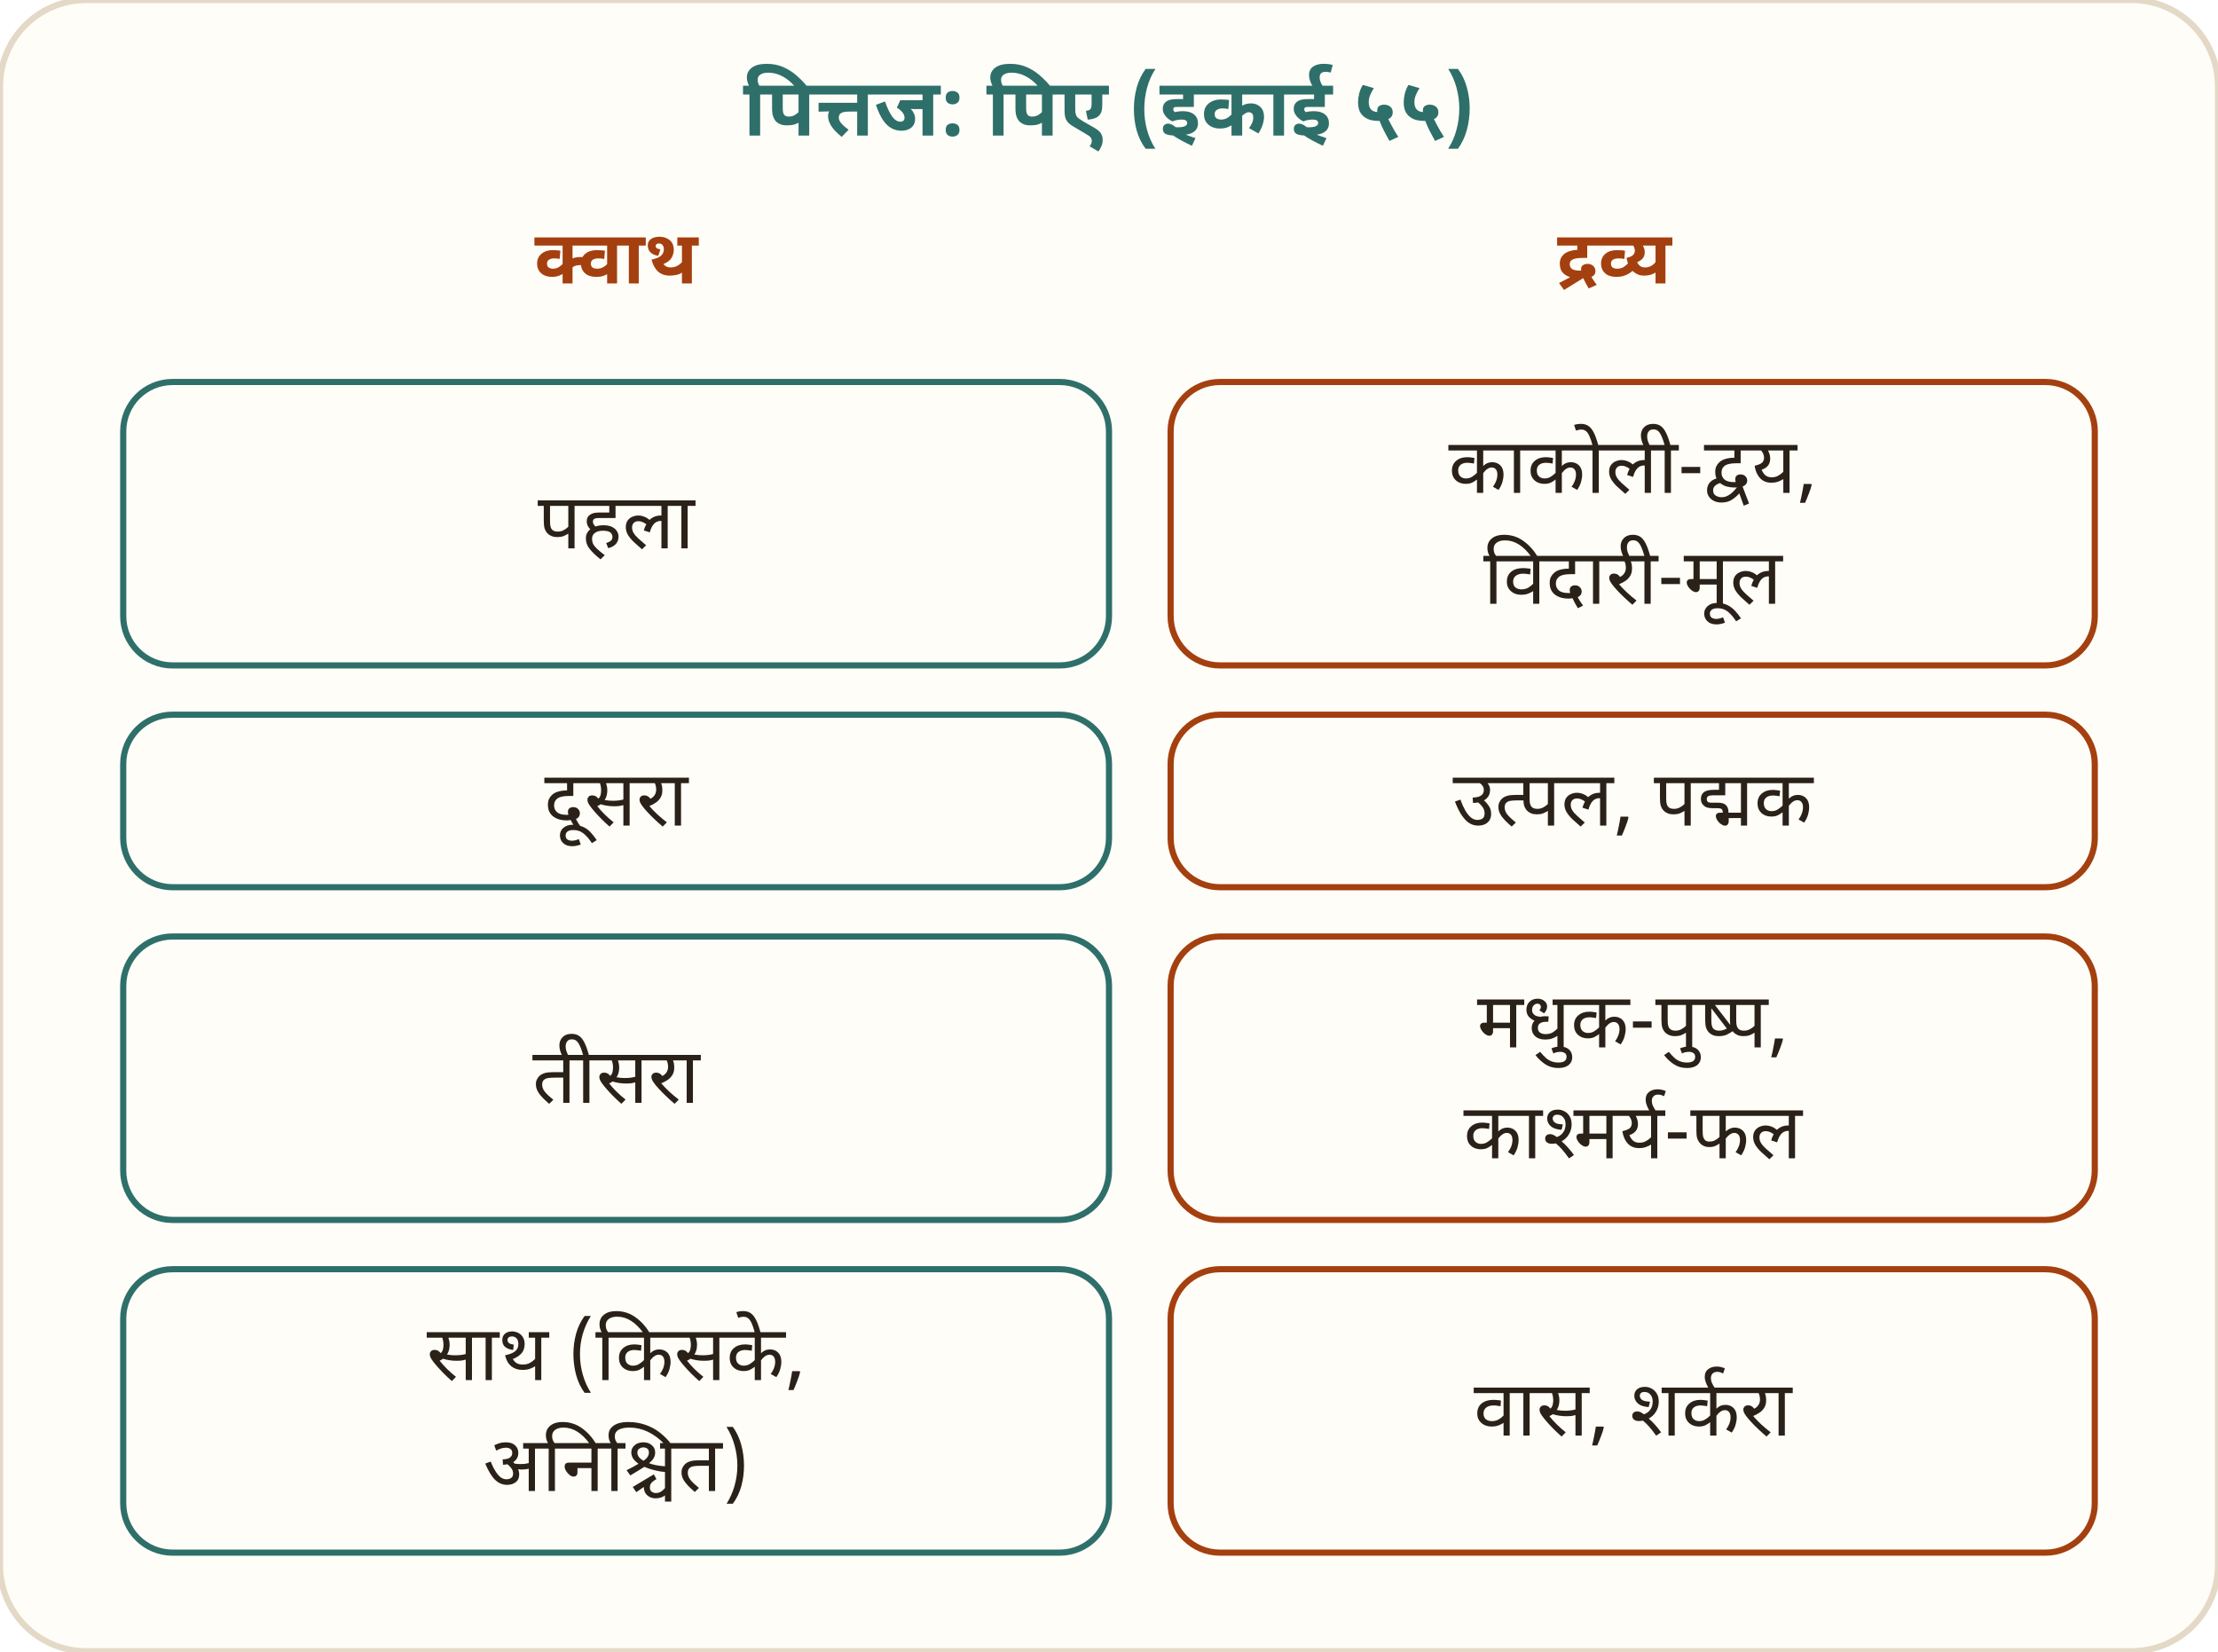
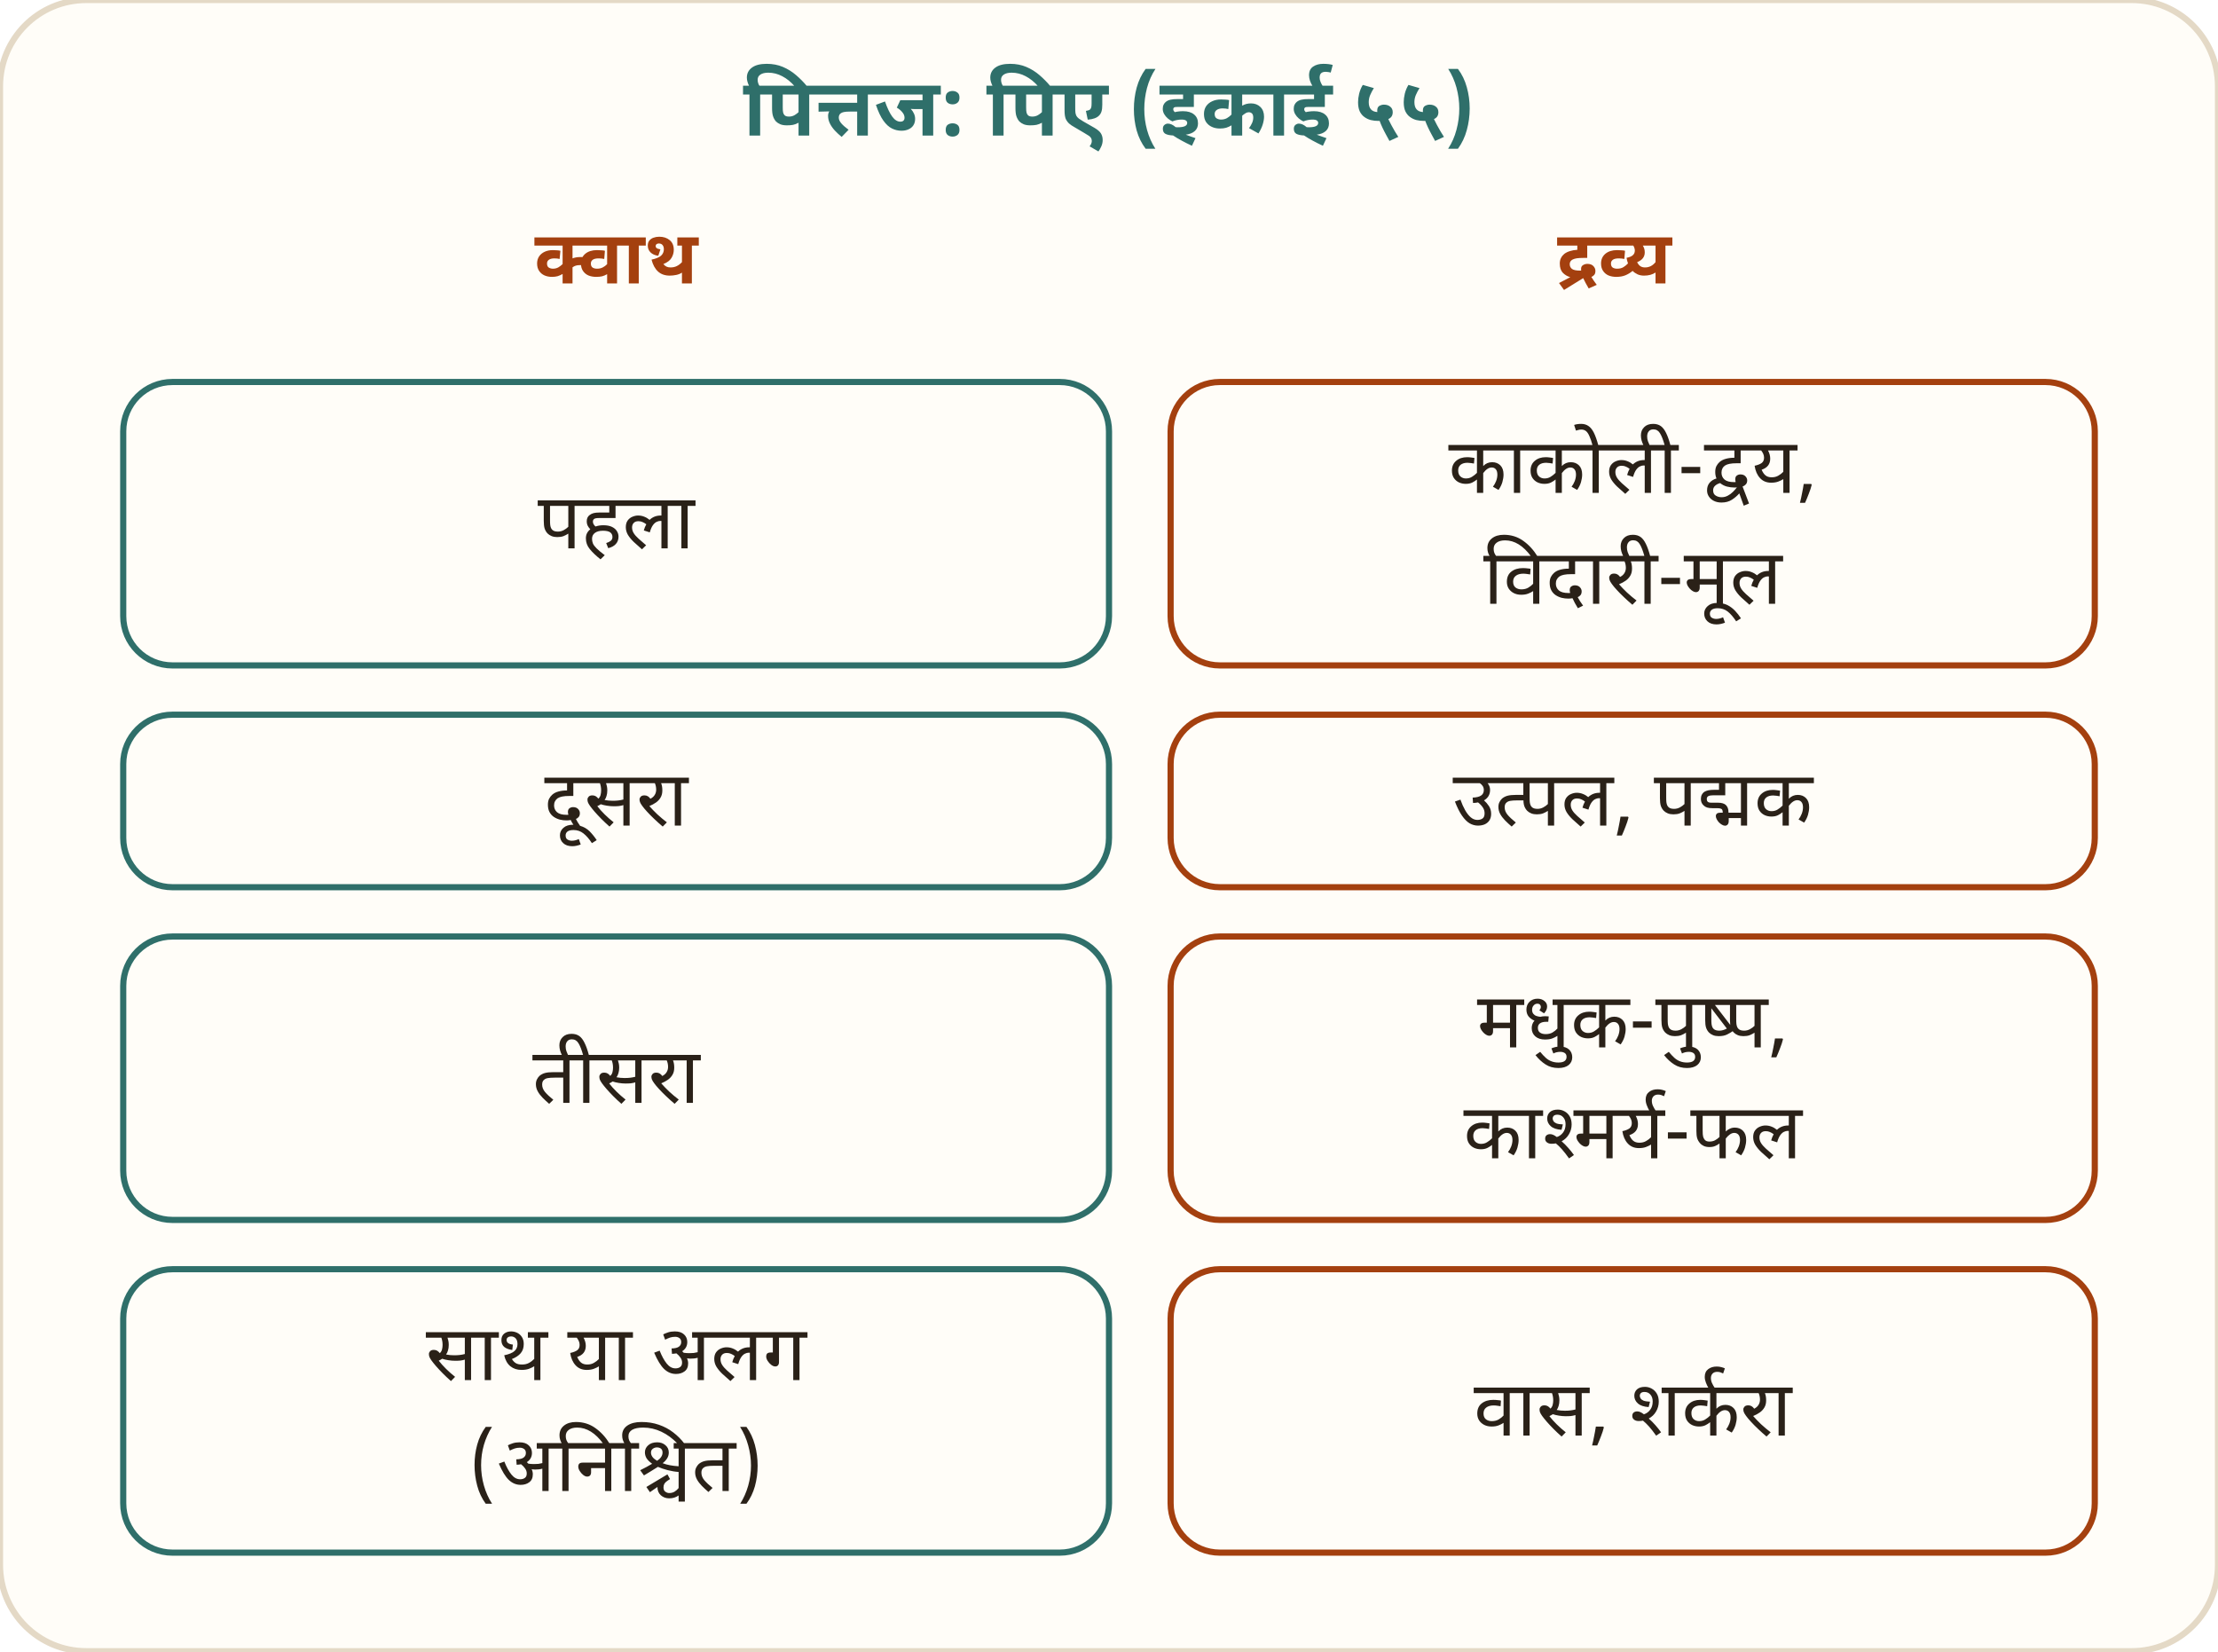
<svg xmlns="http://www.w3.org/2000/svg" viewBox="0 0 360 268" role="img">
  <rect width="360" height="268" rx="14" fill="#fffdf8" stroke="#e4d9c6" />
  <text x="180" y="22" font-family="'Noto Sans Devanagari','Mukta','Nirmala UI','Mangal',sans-serif" font-size="13" font-weight="700" fill="#2f6f6a" text-anchor="middle">पित्तज: पिए (इकाई ५५)</text>
  <text x="100" y="46" font-family="'Noto Sans Devanagari','Mukta','Nirmala UI','Mangal',sans-serif" font-size="12" font-weight="700" fill="#a4400f" text-anchor="middle">क्वाथ</text>
  <text x="262" y="46" font-family="'Noto Sans Devanagari','Mukta','Nirmala UI','Mangal',sans-serif" font-size="12" font-weight="700" fill="#a4400f" text-anchor="middle">द्रव्य</text>
  <rect x="20" y="62" width="160" height="46" rx="8" fill="#fffdf8" stroke="#2f6f6a" />
  <text x="100.0" y="89.0" font-family="'Noto Sans Devanagari','Mukta','Nirmala UI','Mangal',sans-serif" font-size="12.5" font-weight="500" fill="#2a2118" text-anchor="middle">पहला</text>
  <rect x="190" y="62" width="150" height="46" rx="8" fill="#fffdf8" stroke="#a4400f" />
  <text x="265.0" y="80.0" font-family="'Noto Sans Devanagari','Mukta','Nirmala UI','Mangal',sans-serif" font-size="12.5" font-weight="500" fill="#2a2118" text-anchor="middle">काकोली-द्वय,</text>
  <text x="265.0" y="98.0" font-family="'Noto Sans Devanagari','Mukta','Nirmala UI','Mangal',sans-serif" font-size="12.5" font-weight="500" fill="#2a2118" text-anchor="middle">विदारी-मूल</text>
  <rect x="20" y="116" width="160" height="28" rx="8" fill="#fffdf8" stroke="#2f6f6a" />
  <text x="100.0" y="134.0" font-family="'Noto Sans Devanagari','Mukta','Nirmala UI','Mangal',sans-serif" font-size="12.5" font-weight="500" fill="#2a2118" text-anchor="middle">दूसरा</text>
  <rect x="190" y="116" width="150" height="28" rx="8" fill="#fffdf8" stroke="#a4400f" />
  <text x="265.0" y="134.0" font-family="'Noto Sans Devanagari','Mukta','Nirmala UI','Mangal',sans-serif" font-size="12.5" font-weight="500" fill="#2a2118" text-anchor="middle">उत्पल, पद्मक</text>
  <rect x="20" y="152" width="160" height="46" rx="8" fill="#fffdf8" stroke="#2f6f6a" />
  <text x="100.0" y="179.0" font-family="'Noto Sans Devanagari','Mukta','Nirmala UI','Mangal',sans-serif" font-size="12.5" font-weight="500" fill="#2a2118" text-anchor="middle">तीसरा</text>
  <rect x="190" y="152" width="150" height="46" rx="8" fill="#fffdf8" stroke="#a4400f" />
  <text x="265.0" y="170.0" font-family="'Noto Sans Devanagari','Mukta','Nirmala UI','Mangal',sans-serif" font-size="12.5" font-weight="500" fill="#2a2118" text-anchor="middle">मधुक-पुष्प,</text>
  <text x="265.0" y="188.0" font-family="'Noto Sans Devanagari','Mukta','Nirmala UI','Mangal',sans-serif" font-size="12.5" font-weight="500" fill="#2a2118" text-anchor="middle">काश्मर्य-फल</text>
  <rect x="20" y="206" width="160" height="46" rx="8" fill="#fffdf8" stroke="#2f6f6a" />
-   <text x="100.0" y="224.0" font-family="'Noto Sans Devanagari','Mukta','Nirmala UI','Mangal',sans-serif" font-size="12.5" font-weight="500" fill="#2a2118" text-anchor="middle">साथ (किसके,</text>
-   <text x="100.0" y="242.0" font-family="'Noto Sans Devanagari','Mukta','Nirmala UI','Mangal',sans-serif" font-size="12.5" font-weight="500" fill="#2a2118" text-anchor="middle">अनिश्चित)</text>
+   <text x="100.0" y="224.0" font-family="'Noto Sans Devanagari','Mukta','Nirmala UI','Mangal',sans-serif" font-size="12.5" font-weight="500" fill="#2a2118" text-anchor="middle">साथ या अलग</text>
+   <text x="100.0" y="242.0" font-family="'Noto Sans Devanagari','Mukta','Nirmala UI','Mangal',sans-serif" font-size="12.5" font-weight="500" fill="#2a2118" text-anchor="middle">(अनिश्चित)</text>
  <rect x="190" y="206" width="150" height="46" rx="8" fill="#fffdf8" stroke="#a4400f" />
  <text x="265.0" y="233.0" font-family="'Noto Sans Devanagari','Mukta','Nirmala UI','Mangal',sans-serif" font-size="12.5" font-weight="500" fill="#2a2118" text-anchor="middle">वास, शर्करा</text>
</svg>
